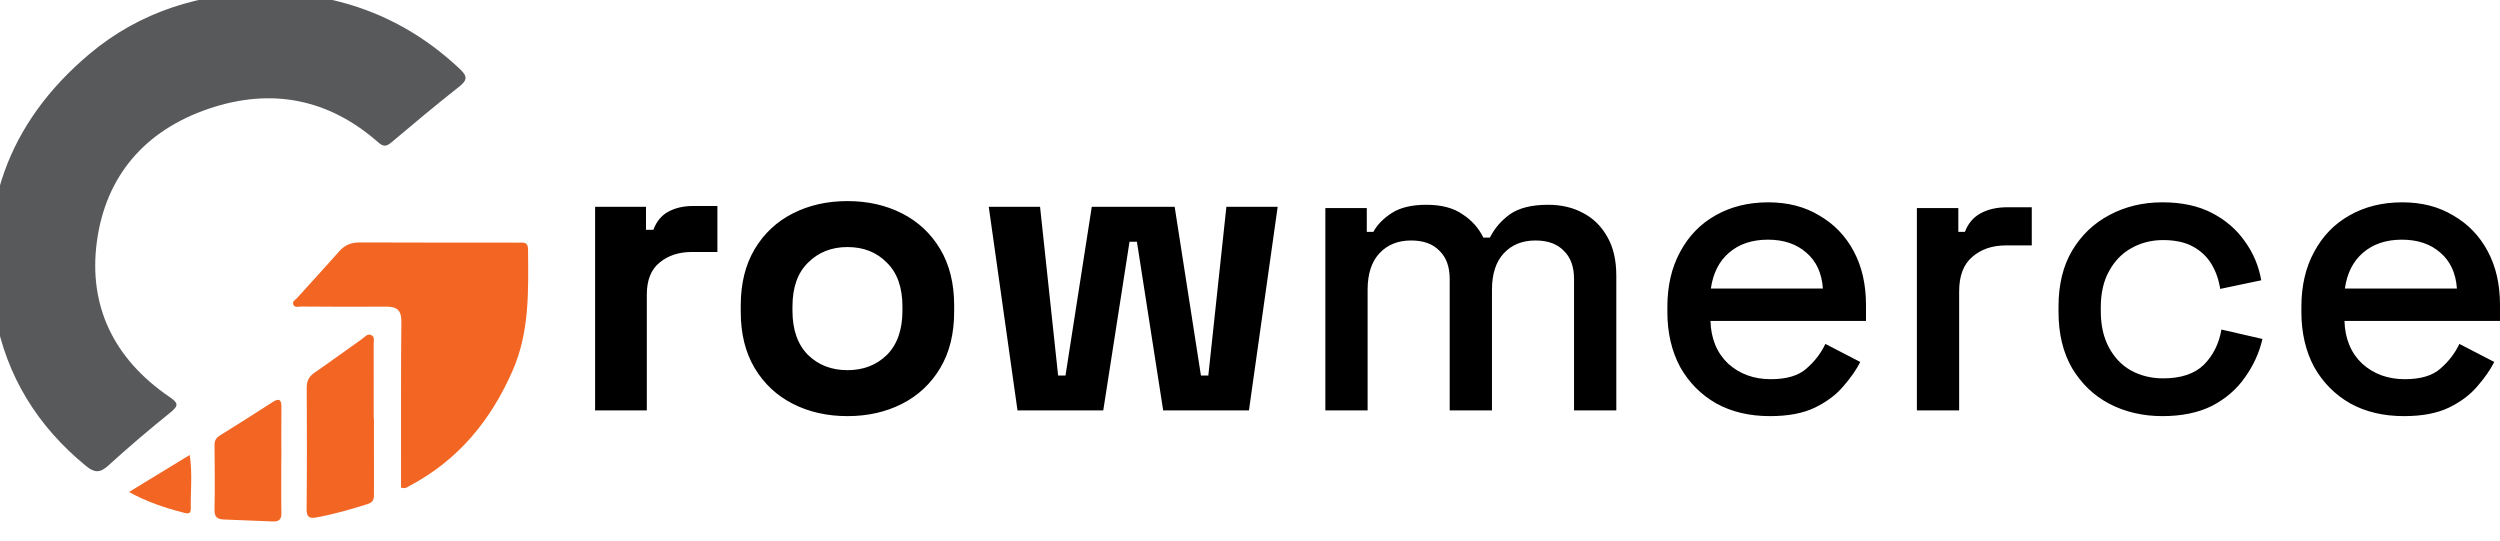
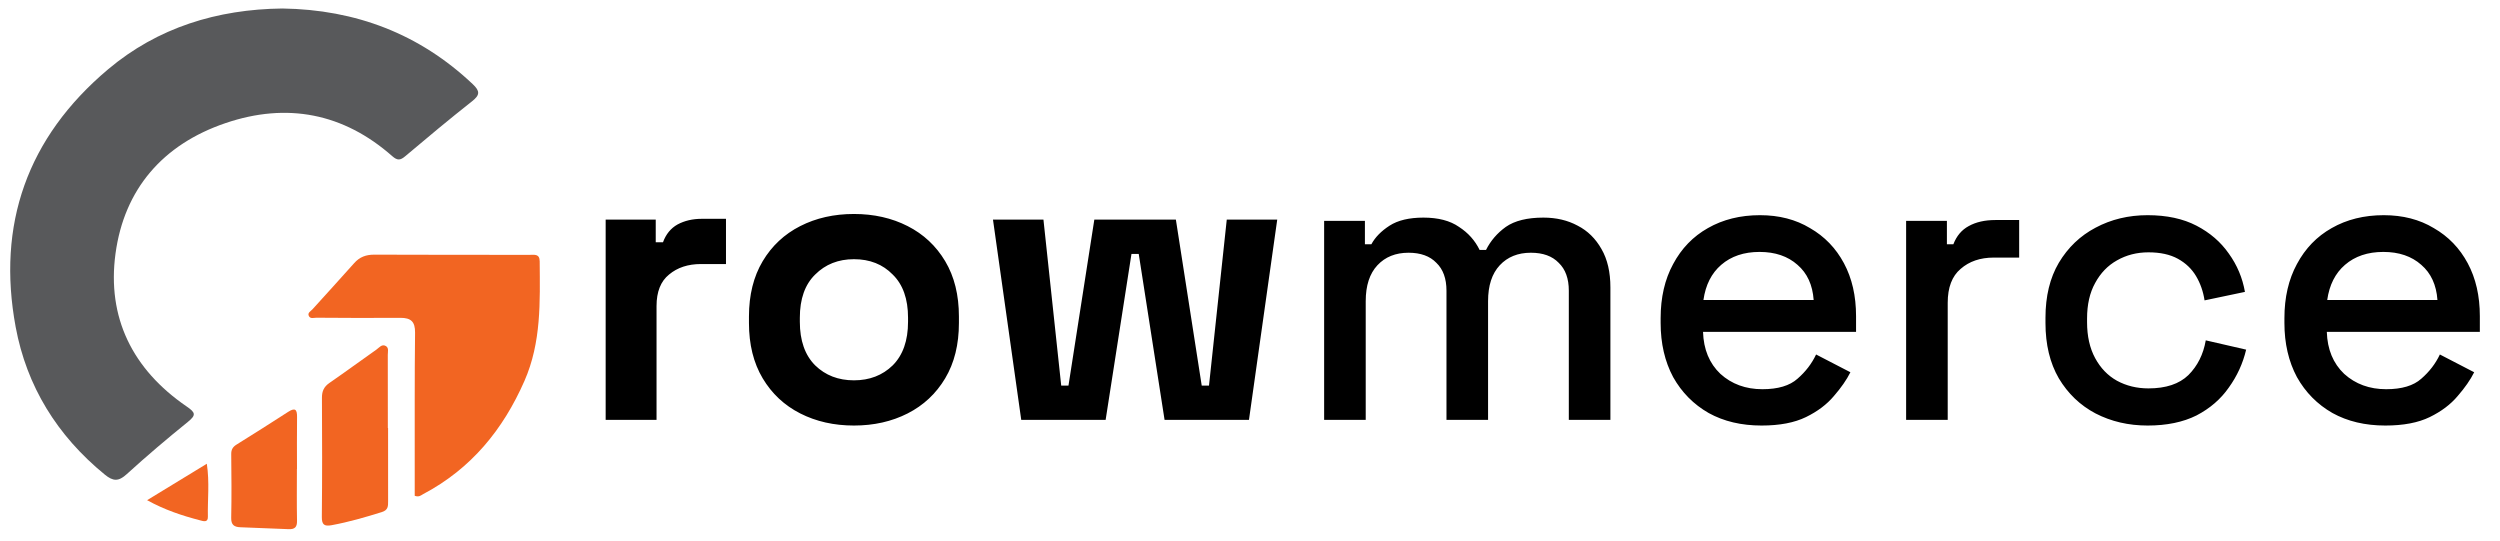
- <svg xmlns="http://www.w3.org/2000/svg" width="305" height="66" viewBox="0 0 305 66" fill="none">
+ <svg xmlns="http://www.w3.org/2000/svg" width="310" height="67" viewBox="-2.5 -2 310 67" fill="none">
  <path d="M72.602 50.066V25.233H78.811V28.037H79.712C80.079 27.036 80.68 26.302 81.514 25.834C82.382 25.367 83.383 25.133 84.518 25.133H87.522V30.741H84.418C82.816 30.741 81.498 31.175 80.463 32.043C79.428 32.877 78.911 34.179 78.911 35.948V50.066H72.602ZM103.389 50.767C100.919 50.767 98.699 50.267 96.73 49.266C94.76 48.264 93.208 46.812 92.073 44.91C90.939 43.007 90.371 40.721 90.371 38.051V37.249C90.371 34.579 90.939 32.293 92.073 30.39C93.208 28.488 94.76 27.036 96.73 26.035C98.699 25.033 100.919 24.533 103.389 24.533C105.859 24.533 108.078 25.033 110.047 26.035C112.017 27.036 113.569 28.488 114.704 30.39C115.838 32.293 116.406 34.579 116.406 37.249V38.051C116.406 40.721 115.838 43.007 114.704 44.91C113.569 46.812 112.017 48.264 110.047 49.266C108.078 50.267 105.859 50.767 103.389 50.767ZM103.389 45.16C105.324 45.16 106.927 44.542 108.195 43.307C109.463 42.039 110.097 40.237 110.097 37.9V37.4C110.097 35.063 109.463 33.278 108.195 32.043C106.96 30.774 105.358 30.14 103.389 30.14C101.453 30.14 99.85 30.774 98.582 32.043C97.314 33.278 96.68 35.063 96.68 37.4V37.9C96.68 40.237 97.314 42.039 98.582 43.307C99.85 44.542 101.453 45.16 103.389 45.16ZM124.134 50.066L120.629 25.233H126.887L129.09 45.811H129.991L133.196 25.233H143.309L146.513 45.811H147.415L149.618 25.233H155.876L152.371 50.066H141.907L138.703 29.489H137.802L134.598 50.066H124.134ZM161.693 50.066V25.384H166.749V28.288H167.55C168.018 27.42 168.769 26.652 169.803 25.985C170.838 25.317 172.24 24.983 174.009 24.983C175.845 24.983 177.313 25.367 178.415 26.135C179.55 26.869 180.401 27.82 180.968 28.988H181.769C182.337 27.854 183.154 26.902 184.223 26.135C185.324 25.367 186.876 24.983 188.879 24.983C190.481 24.983 191.899 25.317 193.134 25.985C194.369 26.619 195.354 27.587 196.088 28.888C196.823 30.157 197.19 31.742 197.19 33.645V50.066H192.033V34.045C192.033 32.543 191.616 31.392 190.781 30.591C189.98 29.756 188.829 29.339 187.327 29.339C185.725 29.339 184.439 29.856 183.472 30.891C182.504 31.926 182.02 33.411 182.02 35.347V50.066H176.863V34.045C176.863 32.543 176.446 31.392 175.611 30.591C174.81 29.756 173.658 29.339 172.156 29.339C170.554 29.339 169.269 29.856 168.301 30.891C167.333 31.926 166.849 33.411 166.849 35.347V50.066H161.693ZM215.936 50.767C213.432 50.767 211.246 50.25 209.377 49.215C207.508 48.147 206.039 46.662 204.971 44.76C203.936 42.824 203.419 40.587 203.419 38.051V37.45C203.419 34.88 203.936 32.643 204.971 30.741C206.006 28.805 207.441 27.32 209.277 26.285C211.146 25.217 213.299 24.683 215.735 24.683C218.105 24.683 220.175 25.217 221.944 26.285C223.746 27.32 225.148 28.772 226.149 30.641C227.151 32.51 227.651 34.696 227.651 37.199V39.152H208.676C208.743 41.322 209.46 43.057 210.829 44.359C212.231 45.627 213.966 46.261 216.036 46.261C217.972 46.261 219.424 45.828 220.392 44.96C221.393 44.092 222.161 43.091 222.695 41.956L226.95 44.159C226.483 45.093 225.799 46.078 224.898 47.113C224.03 48.147 222.878 49.015 221.443 49.716C220.008 50.417 218.172 50.767 215.936 50.767ZM208.726 35.197H222.394C222.261 33.328 221.593 31.876 220.392 30.841C219.19 29.773 217.621 29.239 215.685 29.239C213.75 29.239 212.164 29.773 210.929 30.841C209.728 31.876 208.993 33.328 208.726 35.197ZM233.859 50.066V25.384H238.916V28.288H239.717C240.117 27.253 240.751 26.502 241.619 26.035C242.52 25.534 243.622 25.284 244.923 25.284H247.877V29.94H244.723C243.054 29.94 241.686 30.407 240.618 31.342C239.55 32.243 239.016 33.645 239.016 35.547V50.066H233.859ZM263.806 50.767C261.436 50.767 259.283 50.267 257.347 49.266C255.445 48.264 253.926 46.812 252.791 44.91C251.69 43.007 251.139 40.721 251.139 38.051V37.4C251.139 34.73 251.69 32.46 252.791 30.591C253.926 28.688 255.445 27.236 257.347 26.235C259.283 25.2 261.436 24.683 263.806 24.683C266.175 24.683 268.195 25.117 269.864 25.985C271.533 26.852 272.868 28.004 273.869 29.439C274.904 30.874 275.571 32.46 275.872 34.195L270.865 35.247C270.698 34.145 270.348 33.144 269.814 32.243C269.28 31.342 268.529 30.624 267.561 30.09C266.593 29.556 265.374 29.289 263.906 29.289C262.471 29.289 261.169 29.623 260.001 30.29C258.866 30.924 257.965 31.859 257.297 33.094C256.629 34.296 256.296 35.764 256.296 37.5V37.95C256.296 39.686 256.629 41.171 257.297 42.406C257.965 43.641 258.866 44.576 260.001 45.21C261.169 45.844 262.471 46.161 263.906 46.161C266.075 46.161 267.727 45.611 268.862 44.509C269.997 43.374 270.715 41.939 271.015 40.203L276.022 41.355C275.621 43.057 274.904 44.626 273.869 46.061C272.868 47.496 271.533 48.648 269.864 49.516C268.195 50.35 266.175 50.767 263.806 50.767ZM293.285 50.767C290.781 50.767 288.595 50.25 286.726 49.215C284.857 48.147 283.388 46.662 282.32 44.76C281.285 42.824 280.768 40.587 280.768 38.051V37.45C280.768 34.88 281.285 32.643 282.32 30.741C283.355 28.805 284.79 27.32 286.626 26.285C288.495 25.217 290.648 24.683 293.084 24.683C295.454 24.683 297.524 25.217 299.293 26.285C301.095 27.32 302.497 28.772 303.498 30.641C304.5 32.51 305 34.696 305 37.199V39.152H286.025C286.092 41.322 286.809 43.057 288.178 44.359C289.58 45.627 291.315 46.261 293.385 46.261C295.321 46.261 296.773 45.828 297.741 44.96C298.742 44.092 299.51 43.091 300.044 41.956L304.299 44.159C303.832 45.093 303.148 46.078 302.247 47.113C301.379 48.147 300.227 49.015 298.792 49.716C297.357 50.417 295.521 50.767 293.285 50.767ZM286.075 35.197H299.743C299.61 33.328 298.942 31.876 297.741 30.841C296.539 29.773 294.97 29.239 293.034 29.239C291.098 29.239 289.513 29.773 288.278 30.841C287.076 31.876 286.342 33.328 286.075 35.197Z" fill="black" />
  <g transform="translate(-37.45 -26.25) scale(0.35484)">
    <path d="M197.18,71.31c25.7,0.38,47.96,8.9,66.51,26.43c2.59,2.45,2.56,3.8-0.26,6.02c-7.91,6.23-15.64,12.69-23.33,19.18c-1.73,1.46-2.74,1.54-4.53-0.03c-17.04-15.02-36.79-18.84-58.24-11.56c-22.04,7.48-35.43,23.2-38.47,45.61c-3.02,22.27,5.87,40.43,24.87,53.43c3.11,2.13,3.36,3,0.42,5.38c-7.28,5.89-14.44,11.95-21.35,18.25c-2.86,2.61-4.74,2.58-7.68,0.17c-16.69-13.62-27.32-30.92-31.15-51.58c-6.62-35.72,3.95-66.19,32.31-90.06C153.62,77.96,174.37,71.58,197.18,71.31z" fill="#58595B" />
    <path d="M243.42,241.6c0-3.17,0-6.56,0-9.94c0.02-15.7-0.06-31.39,0.12-47.09c0.04-3.8-1.4-5.19-5.19-5.16c-9.75,0.09-19.51,0.02-29.26-0.04c-0.91-0.01-2.14,0.5-2.67-0.61c-0.55-1.13,0.68-1.67,1.27-2.33c4.84-5.39,9.77-10.7,14.56-16.12c1.91-2.17,4.15-2.99,7.06-2.98c18.1,0.08,36.19,0.05,54.29,0.07c1.63,0,3.47-0.44,3.49,2.25c0.11,14.16,0.6,28.31-5.32,41.8c-7.45,16.97-18.59,30.7-35.47,39.6C245.62,241.42,244.95,242.15,243.42,241.6z" fill="#F26522" />
    <path d="M234.11,217.92c0,8.53-0.02,17.05,0.01,25.58c0.01,1.72,0.02,3.1-2.2,3.79c-5.77,1.8-11.56,3.48-17.53,4.58c-2.56,0.47-3.45-0.16-3.43-2.88c0.14-13.89,0.12-27.78,0.04-41.67c-0.01-2.3,0.7-3.84,2.64-5.18c5.53-3.81,10.92-7.79,16.42-11.65c0.95-0.67,1.89-2.04,3.28-1.22c1.11,0.65,0.66,2.01,0.67,3.06c0.03,8.53,0.02,17.05,0.02,25.58C234.05,217.92,234.08,217.92,234.11,217.92z" fill="#F26522" />
    <path d="M202.25,232.21c0,6.05-0.08,12.1,0.04,18.14c0.05,2.17-0.78,3-2.92,2.91c-5.64-0.24-11.28-0.45-16.91-0.67c-2.15-0.09-3.22-0.85-3.17-3.27c0.16-7.42,0.09-14.84,0.01-22.27c-0.02-1.56,0.51-2.51,1.86-3.35c6.06-3.76,12.07-7.59,18.06-11.45c2.48-1.6,3.11-0.71,3.08,1.81c-0.08,6.05-0.02,12.1-0.02,18.14C202.28,232.21,202.27,232.21,202.25,232.21z" fill="#F26522" />
    <path d="M149.9,243.13c7.24-4.41,13.85-8.45,20.87-12.73c0.99,6.56,0.24,12.58,0.37,18.57c0.04,2.13-1.7,1.46-2.77,1.19C162.12,248.53,156.02,246.52,149.9,243.13z" fill="#F26522" />
  </g>
</svg>
